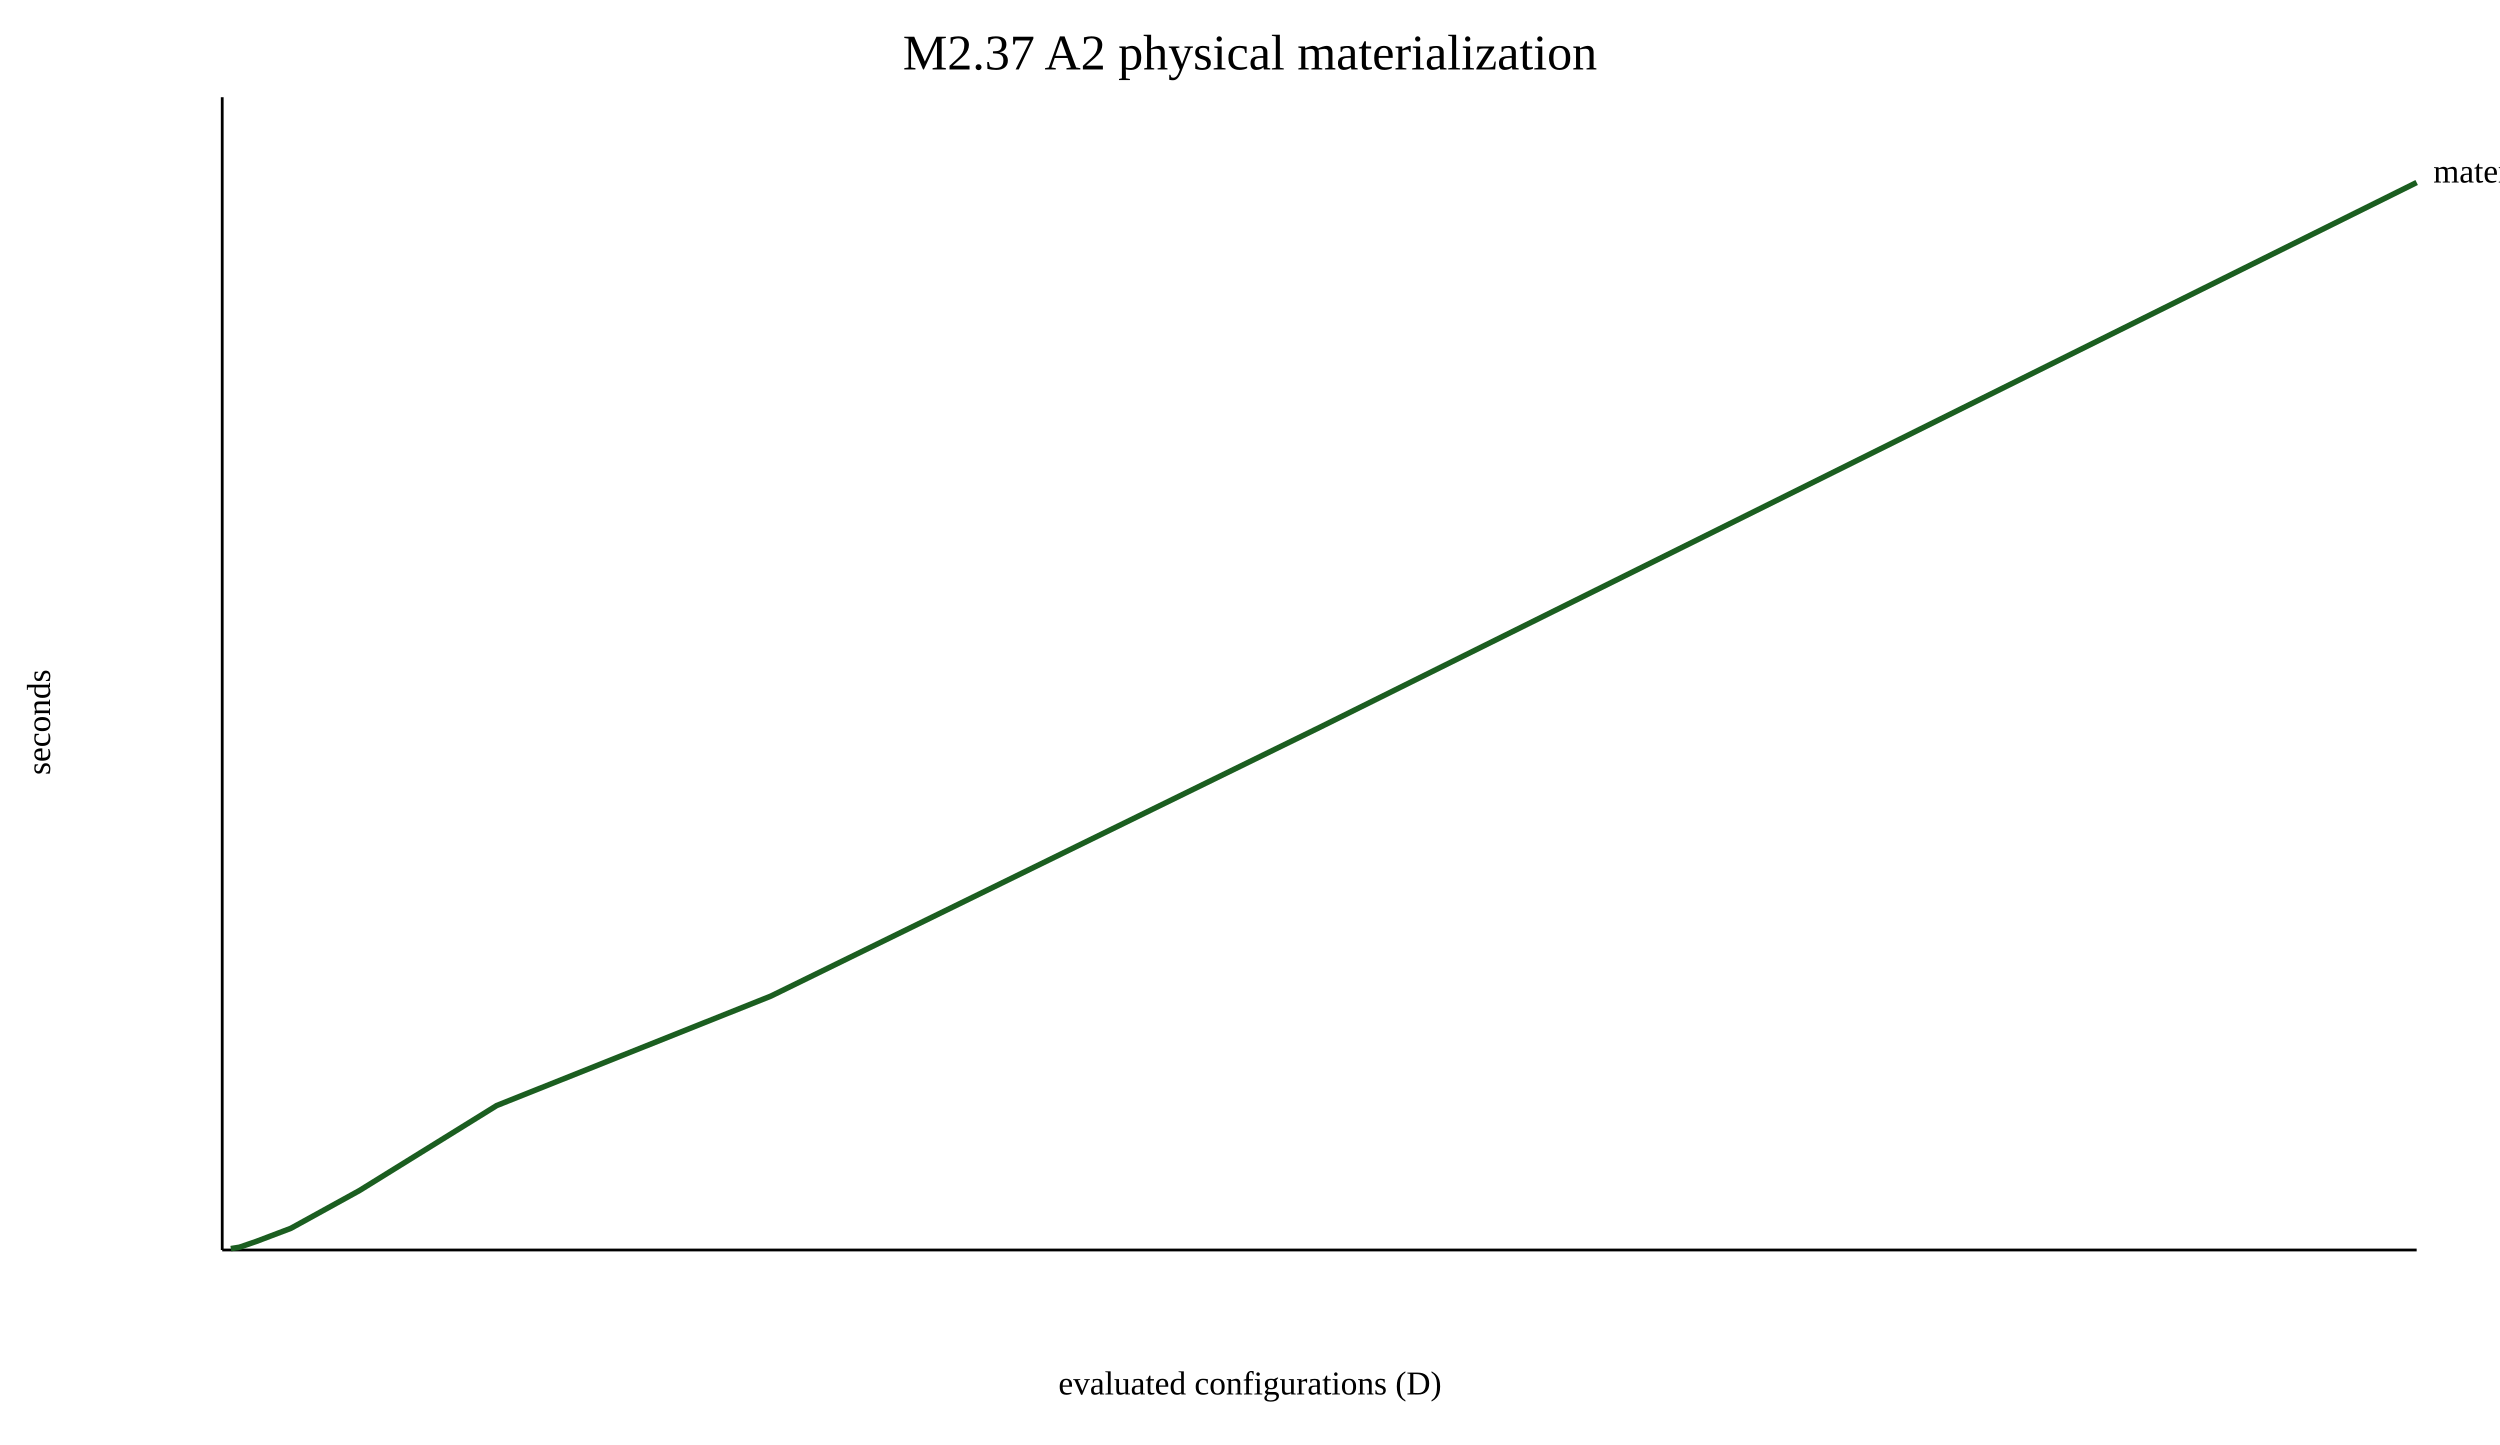
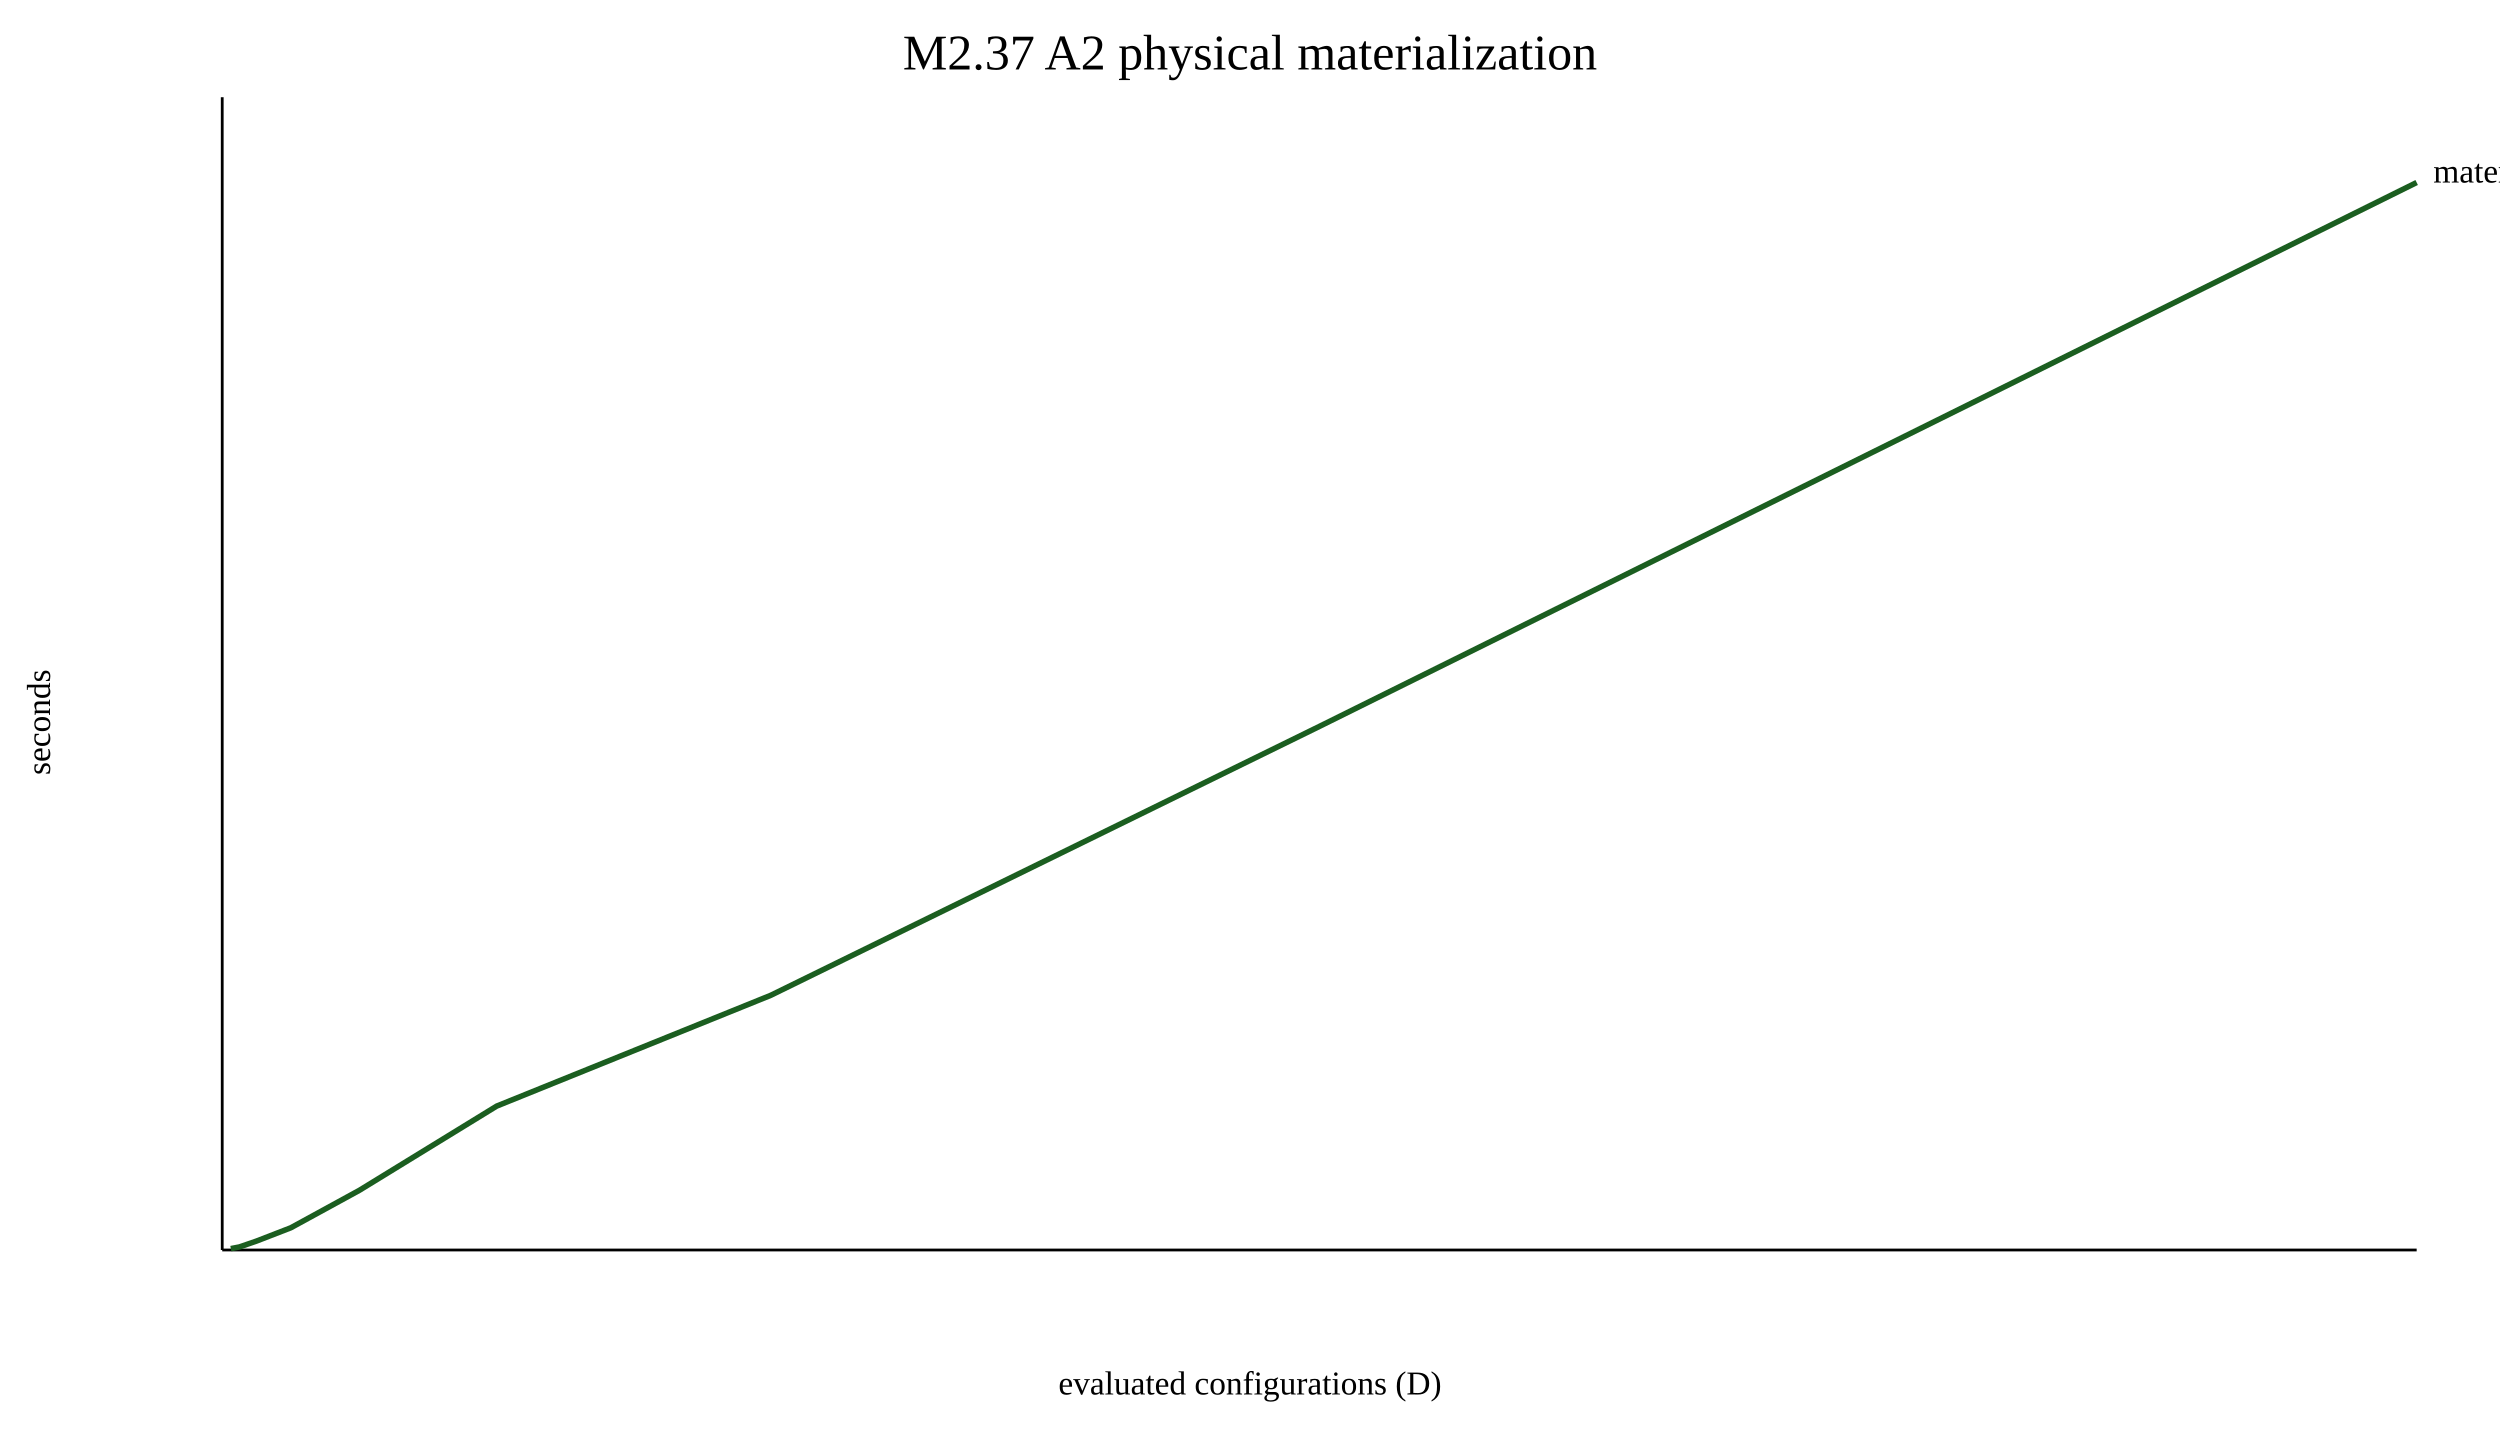
<svg xmlns="http://www.w3.org/2000/svg" width="900" height="520">
  <text x="450.0" y="25" text-anchor="middle" font-size="18">M2.37 A2 physical materialization</text>
  <line x1="80" y1="35" x2="80" y2="450" stroke="black" />
  <line x1="80" y1="450" x2="870" y2="450" stroke="black" />
-   <polyline points="83.1,449.5 86.2,449.0 92.3,446.9 104.7,442.2 129.4,428.6 178.8,398.0 277.5,358.6 475.0,261.9 870.0,65.7" fill="none" stroke="#1b5e20" stroke-width="2" />
+   <polyline points="83.1,449.5 86.2,448.9 92.3,446.8 104.7,442.0 129.4,428.5 178.8,398.2 277.5,358.3 475.0,261.5 870.0,65.7" fill="none" stroke="#1b5e20" stroke-width="2" />
  <text x="876.0" y="65.7" font-size="12">materialization</text>
  <text x="450.0" y="502" text-anchor="middle">evaluated configurations (D)</text>
  <text x="18" y="260.0" transform="rotate(-90 18 260.0)" text-anchor="middle">seconds</text>
</svg>
